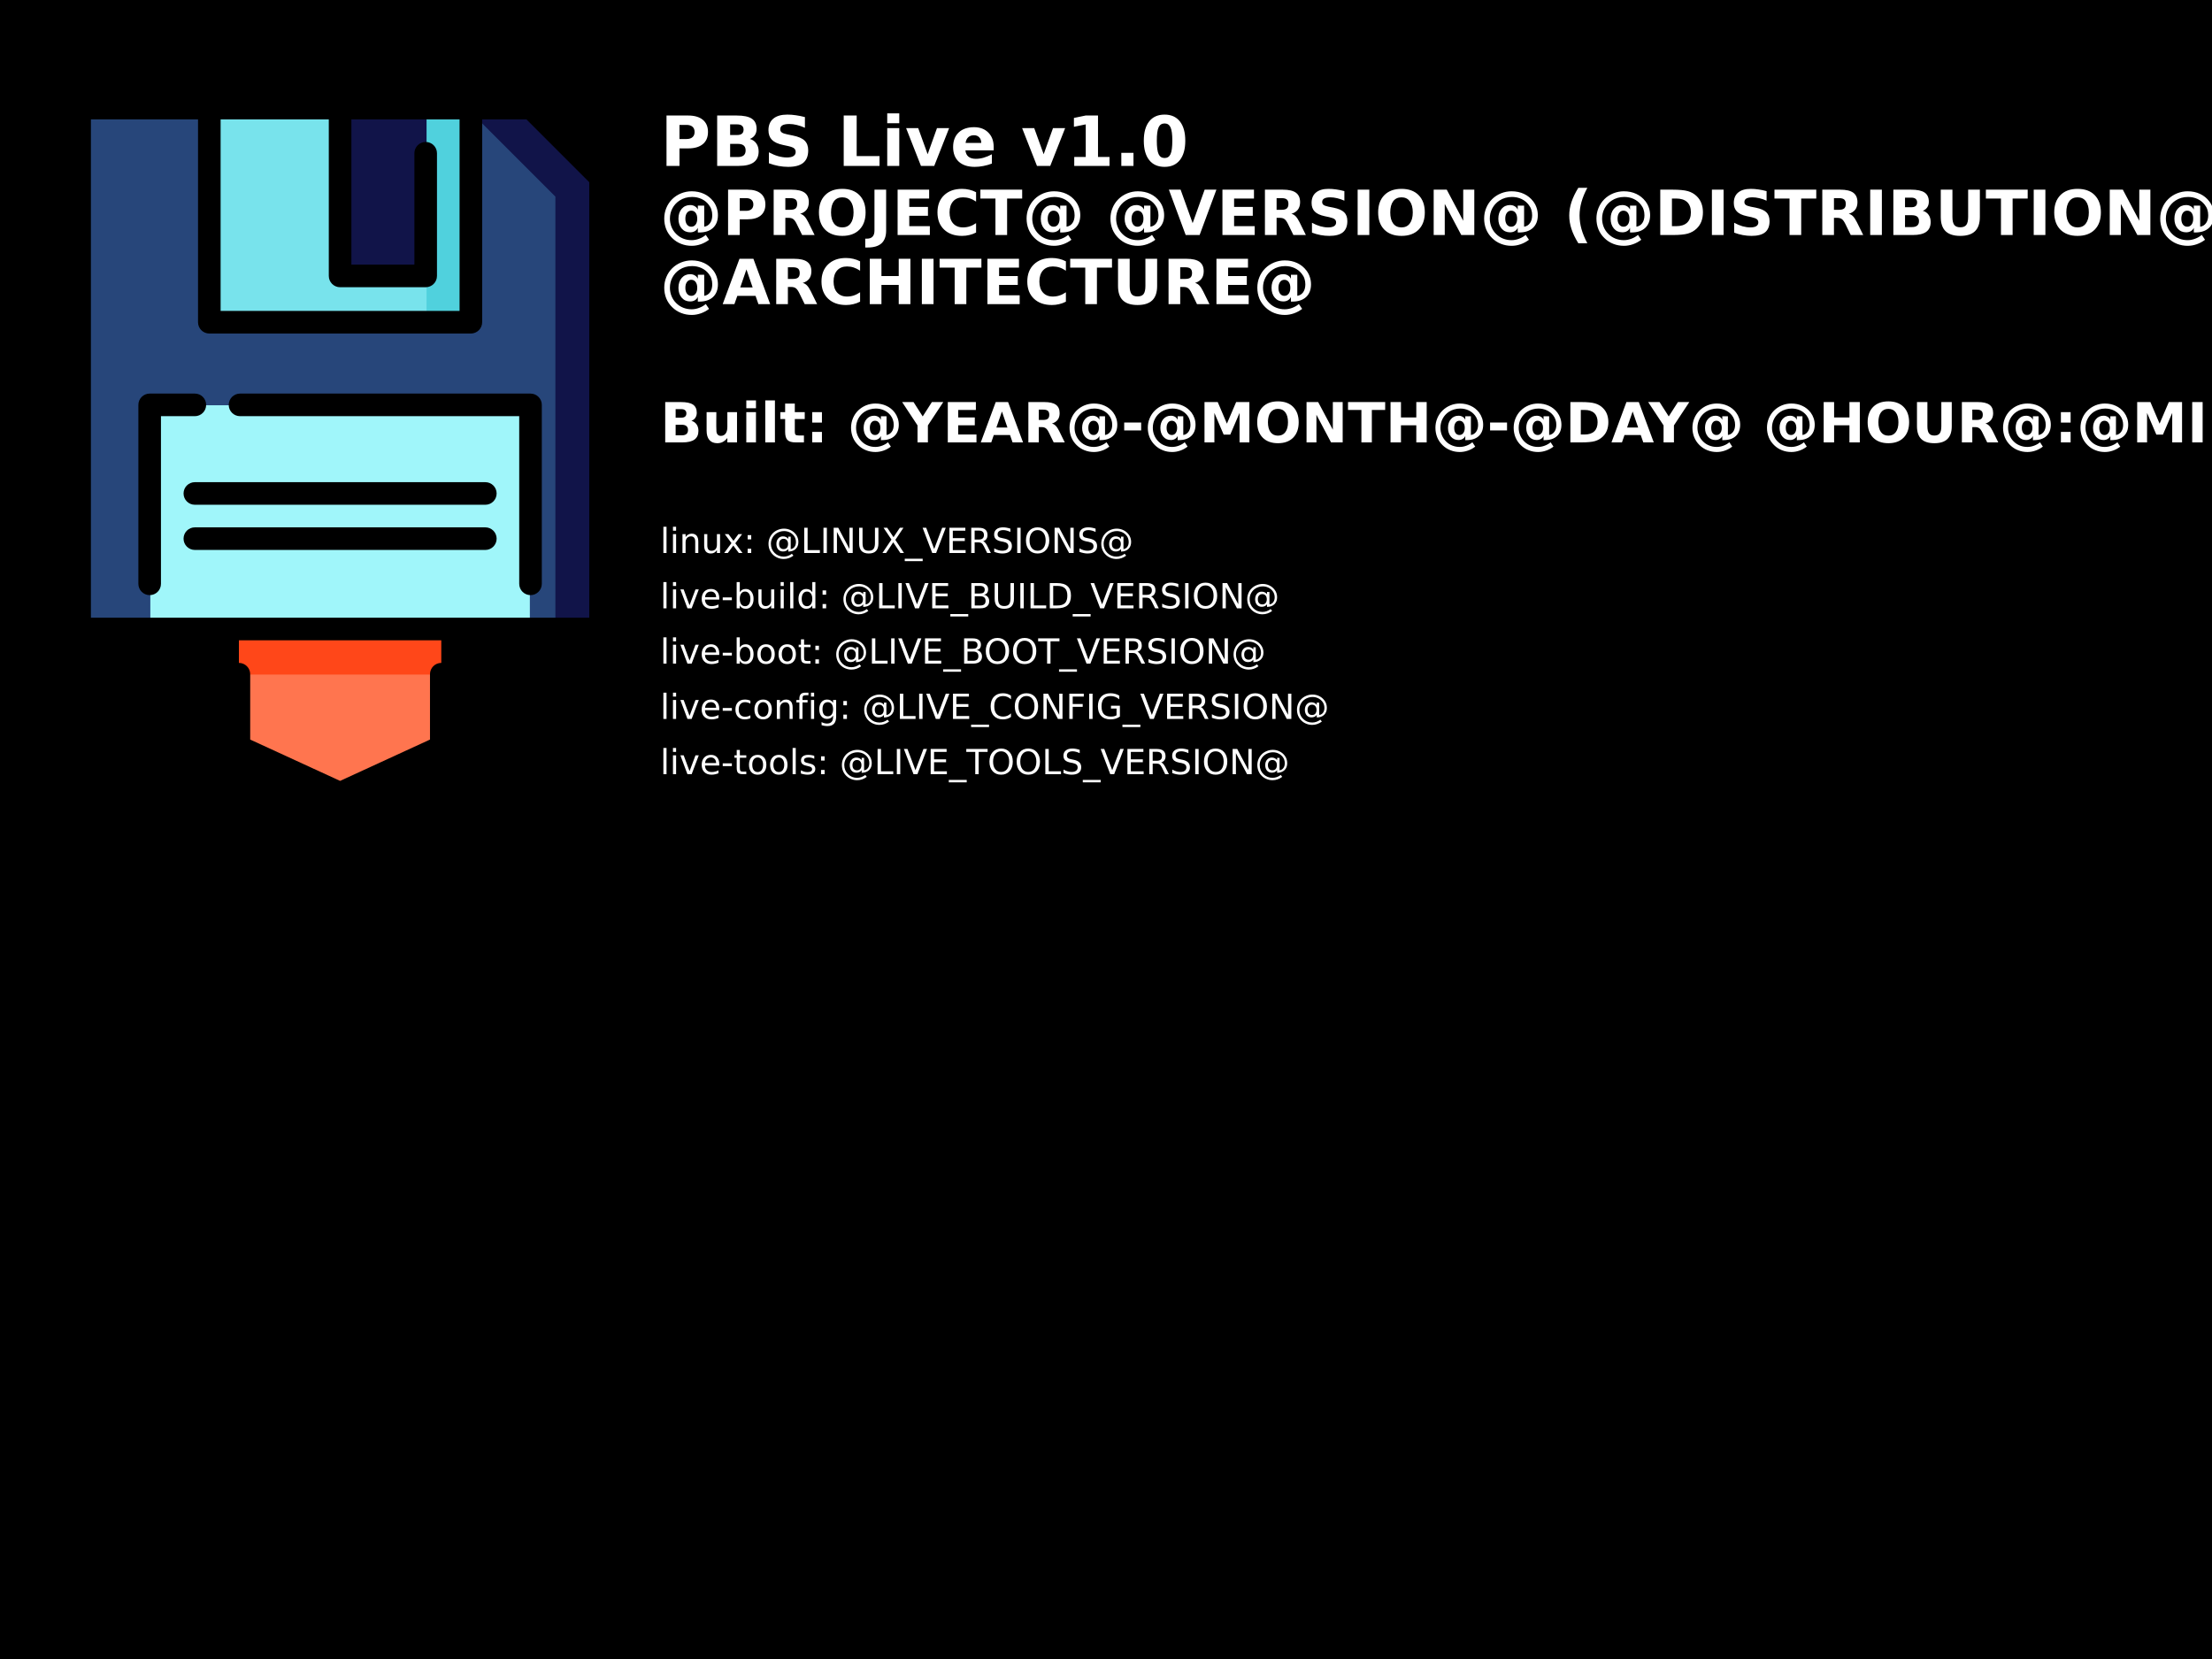
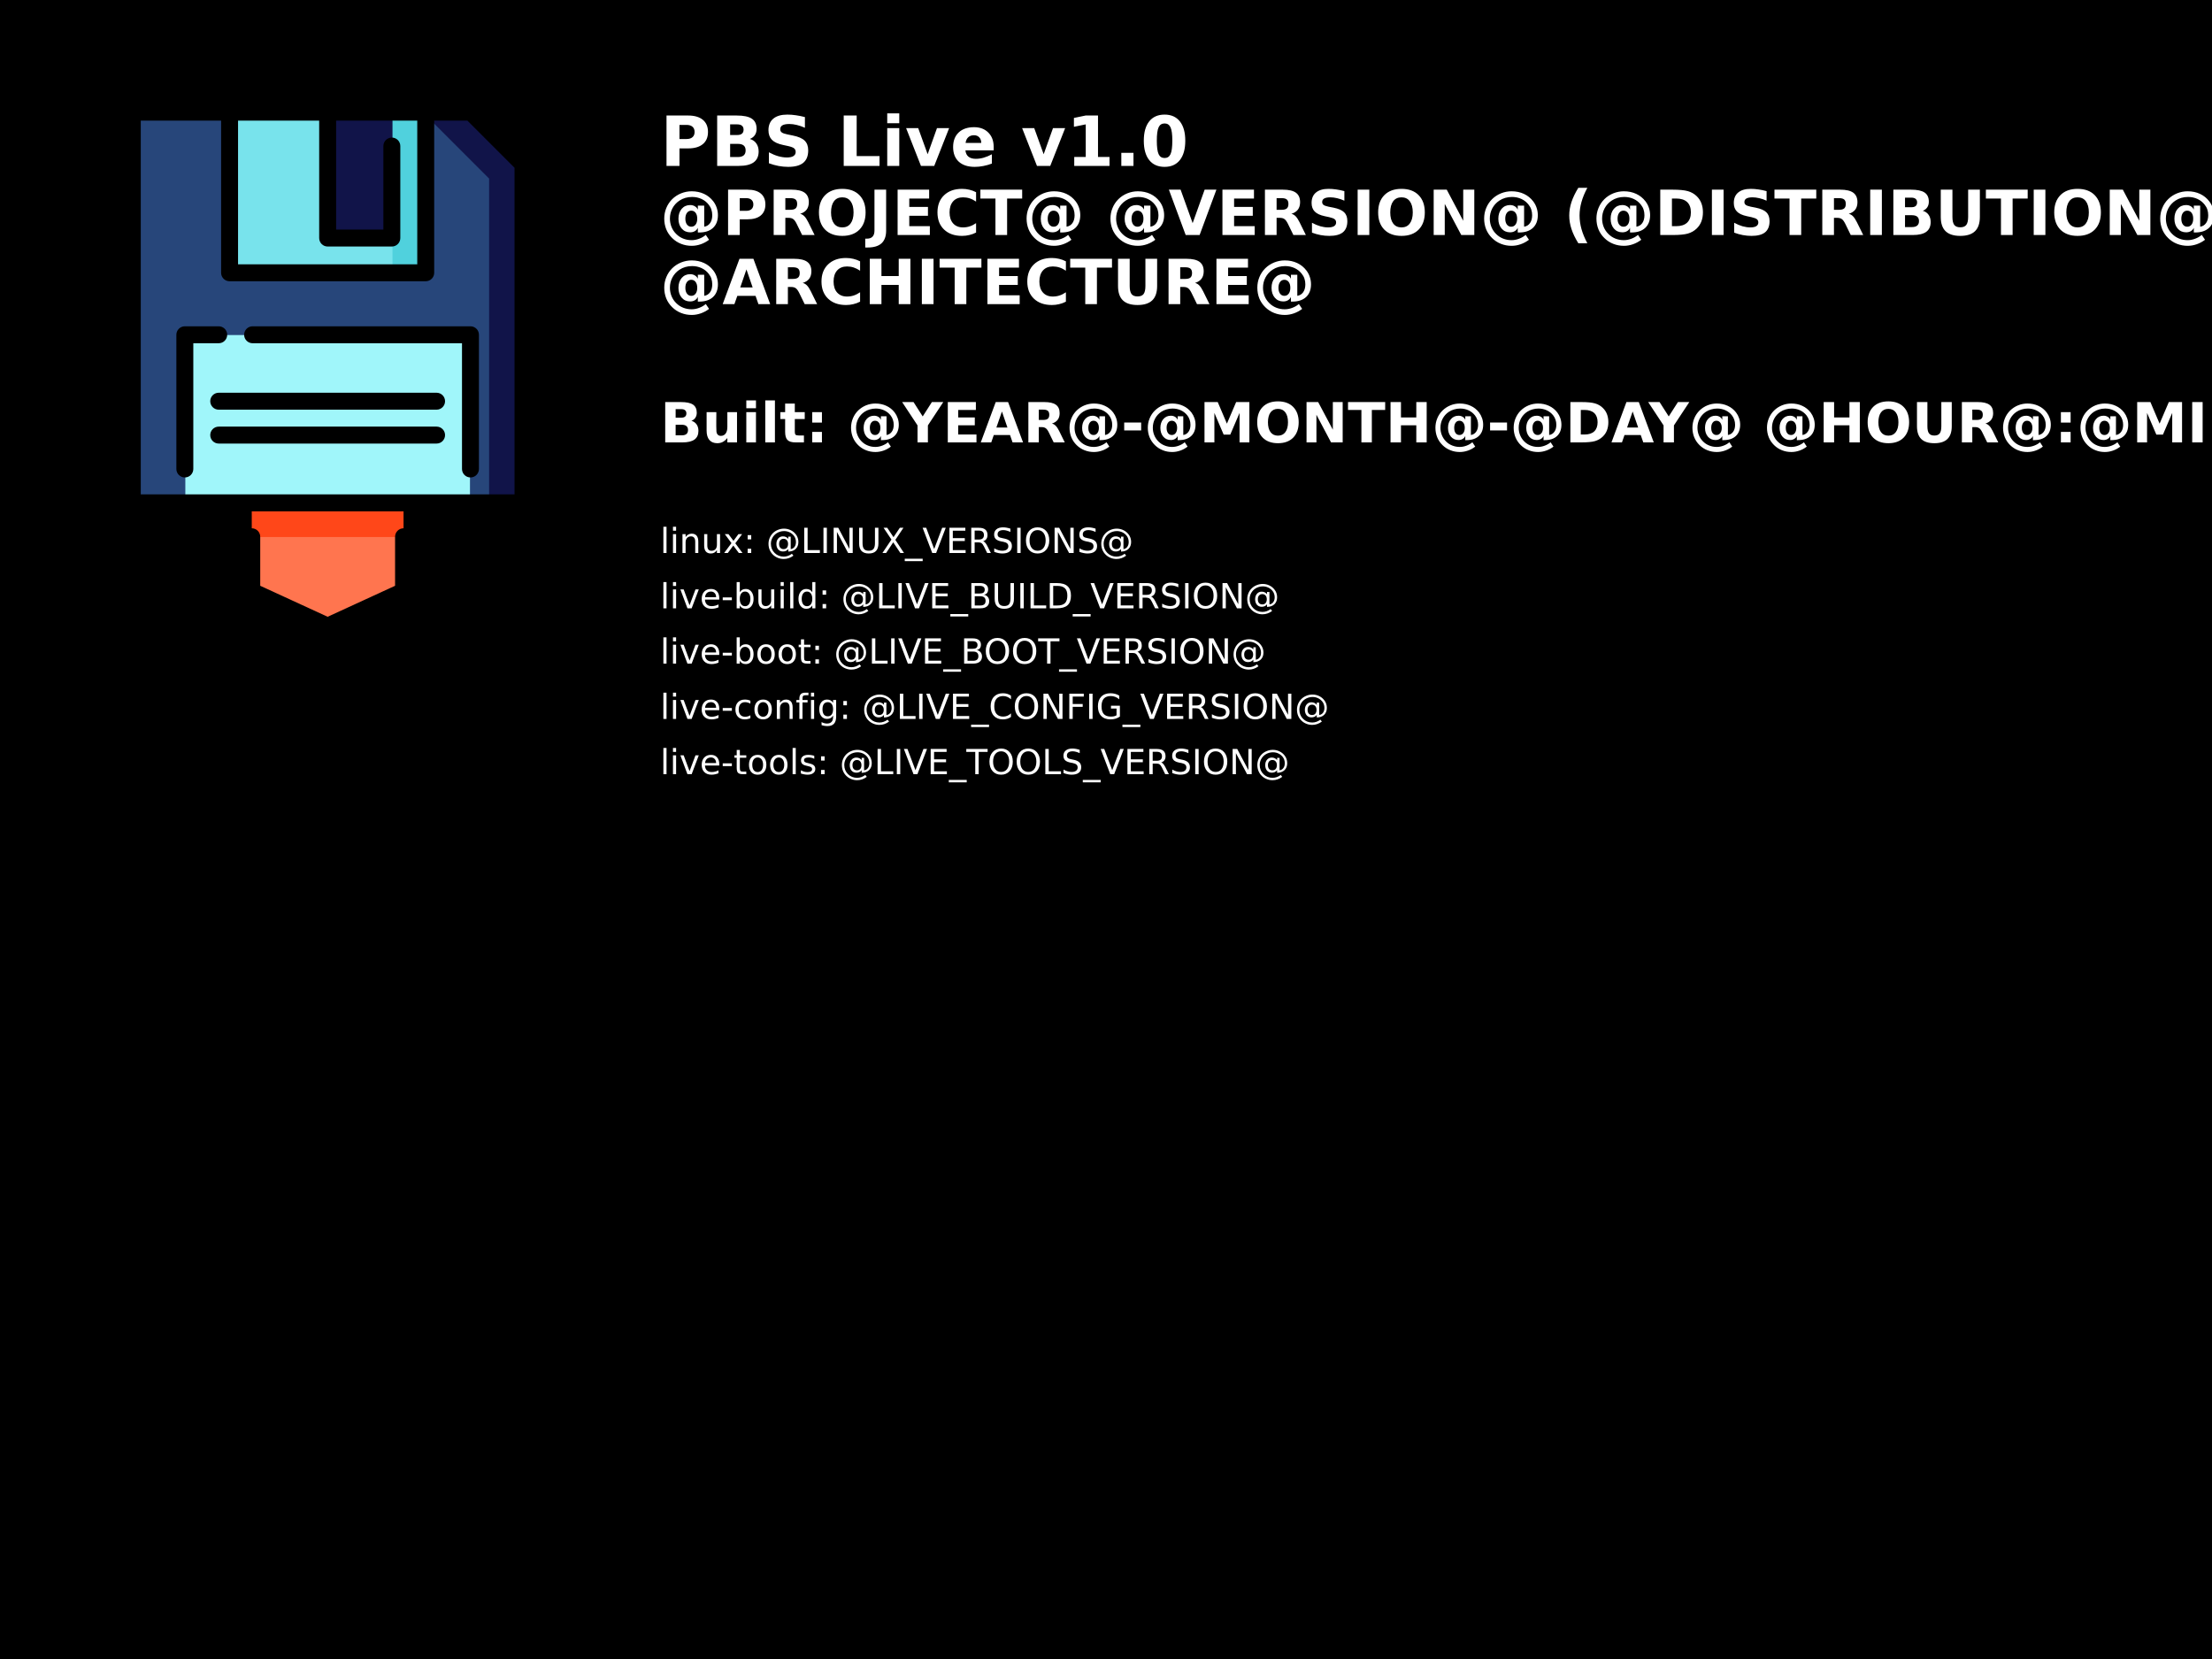
<svg xmlns="http://www.w3.org/2000/svg" xmlns:xlink="http://www.w3.org/1999/xlink" version="1.1" id="svg3320" height="480" width="640" style="zoom: 1;">
  <defs id="defs3322">
    <radialGradient xlink:href="#linearGradient2807" id="radialGradient2813" cx="15.492" cy="10.943" fx="15.492" fy="10.943" r="18.37" gradientTransform="matrix(1.402663,0,0,1.115648,-6.237984,0.0533075)" gradientUnits="userSpaceOnUse" />
    <radialGradient xlink:href="#linearGradient8543" id="radialGradient2798" gradientUnits="userSpaceOnUse" gradientTransform="matrix(0.101953,-0.04272301,0.09621296,0.229599,-48.67227,-64.24148)" cx="131.237" cy="424.157" fx="131.237" fy="424.157" r="35.935" />
    <radialGradient xlink:href="#linearGradient18284" id="radialGradient18290" cx="29.899" cy="45.674" fx="29.899" fy="45.674" r="30.366" gradientTransform="matrix(1,0,0,0.415385,0,26.70146)" gradientUnits="userSpaceOnUse" />
    <radialGradient xlink:href="#linearGradient8543" id="radialGradient13895" cx="340.359" cy="409.837" fx="340.359" fy="409.837" r="103.26" gradientTransform="matrix(0.105628,-0.04514018,0.06692574,0.156607,-46.01605,-24.35485)" gradientUnits="userSpaceOnUse" />
    <radialGradient xlink:href="#linearGradient11202" id="radialGradient11208" cx="424.992" cy="270.68" fx="424.992" fy="270.68" r="38.452" gradientTransform="matrix(0.08174351,0.01024998,-0.04335971,0.345793,6.123413,-84.50421)" gradientUnits="userSpaceOnUse" />
    <radialGradient xlink:href="#linearGradient8543" id="radialGradient10317" cx="293.82" cy="243.069" fx="293.82" fy="243.069" r="48.783" gradientTransform="matrix(0.272962,-0.071724,0.05616202,0.213737,-78.54657,-24.30491)" gradientUnits="userSpaceOnUse" />
    <radialGradient xlink:href="#linearGradient8543" id="radialGradient9434" cx="500.978" cy="286.469" fx="500.978" fy="286.469" r="40.975" gradientTransform="matrix(0.224796,0.01017229,-0.00975947,0.215674,-73.87964,-54.89804)" gradientUnits="userSpaceOnUse" />
    <radialGradient xlink:href="#linearGradient8543" id="radialGradient8549" cx="420.878" cy="685.991" fx="420.878" fy="685.991" r="235.886" gradientTransform="matrix(0.163532,-0.01065754,0.01078108,0.165425,-46.18187,-65.65506)" gradientUnits="userSpaceOnUse" />
    <radialGradient xlink:href="#linearGradient5012" id="radialGradient7666" gradientUnits="userSpaceOnUse" gradientTransform="matrix(0.136507,0,-4.484926e-5,0.07137743,-23.39816,12.31028)" cx="336.738" cy="-72.42" fx="336.738" fy="-72.42" r="297.213" />
    <linearGradient id="linearGradient5012">
      <stop style="stop-color:#fdf188;stop-opacity:1;" offset="0" id="stop5014" />
      <stop style="stop-color:#d3bc00;stop-opacity:1;" offset="1" id="stop5016" />
    </linearGradient>
    <linearGradient id="linearGradient8543">
      <stop style="stop-color:#fffef5;stop-opacity:0.941;" offset="0" id="stop8545" />
      <stop style="stop-color:#fce94f;stop-opacity:0;" offset="1" id="stop8547" />
    </linearGradient>
    <linearGradient id="linearGradient11202">
      <stop style="stop-color:#c4a000;stop-opacity:1;" offset="0" id="stop11204" />
      <stop style="stop-color:#c4a000;stop-opacity:0;" offset="1" id="stop11206" />
    </linearGradient>
    <linearGradient id="linearGradient18284">
      <stop style="stop-color:#000000;stop-opacity:1;" offset="0" id="stop18286" />
      <stop id="stop20913" offset="0.5" style="stop-color:#000000;stop-opacity:1;" />
      <stop id="stop19165" offset="1" style="stop-color:#000000;stop-opacity:0;" />
    </linearGradient>
    <linearGradient id="linearGradient2807">
      <stop style="stop-color:#ffffff;stop-opacity:1;" offset="0" id="stop2809" />
      <stop style="stop-color:#ffffff;stop-opacity:0;" offset="1" id="stop2811" />
    </linearGradient>
  </defs>
  <g transform="translate(0,-572)" id="layer1">
    <rect x="0px" style="fill:#000000;fill-opacity:1;stroke:none" height="480" y="572px" id="rect3328" width="640" />
    <text xml:space="preserve" style="font-style:normal;font-variant:normal;font-weight:bold;font-stretch:normal;line-height:0;font-family:'DejaVu Sans';-inkscape-font-specification:'DejaVu Sans Bold';text-align:start;letter-spacing:0px;word-spacing:0px;writing-mode:lr-tb;text-anchor:start;fill:#ffffff;fill-opacity:1;stroke:none" x="191" y="620" id="text3002">
      <tspan y="620" id="tspan3045" style="font-style:normal;font-weight:bold;font-size:20px;line-height:1;-inkscape-font-specification:'DejaVu Sans Bold'" x="191">PBS Live v1.0</tspan>
      <tspan y="640" id="tspan1" style="font-style:normal; font-weight:bold; font-size:18px; line-height:1; -inkscape-font-specification:'DejaVu Sans Bold';" x="191">@PROJECT@ @VERSION@ (@DISTRIBUTION@)</tspan>
      <tspan y="660" id="tspan3041" style="font-style:normal; font-weight:bold; font-size:18px; line-height:1; -inkscape-font-specification:'DejaVu Sans Bold';" x="191">@ARCHITECTURE@</tspan>
      <tspan y="680" id="tspan3037" style="font-style:normal;font-weight:bold;font-size:20px;line-height:1;-inkscape-font-specification:'DejaVu Sans Bold'" x="191" />
      <tspan y="700" id="tspan3039" style="font-style:normal;font-weight:bold;font-size:16px;line-height:1.2;-inkscape-font-specification:'DejaVu Sans Bold'" x="191">Built: @YEAR@-@MONTH@-@DAY@ @HOUR@:@MINUTE@:@SECOND@ @TIMEZONE@</tspan>
      <tspan y="716" id="tspan3098" style="font-style:normal;font-weight:bold;font-size:10px;line-height:1.2;-inkscape-font-specification:'DejaVu Sans Bold'" x="191" />
      <tspan y="732" id="tspan3102" style="font-style:normal;font-weight:normal;font-size:10px;line-height:1.2;-inkscape-font-specification:'DejaVu Sans'" x="191">linux: @LINUX_VERSIONS@</tspan>
      <tspan y="748" id="tspan3076" style="font-style:normal;font-weight:normal;font-size:10px;line-height:1.2;-inkscape-font-specification:'DejaVu Sans'" x="191">live-build: @LIVE_BUILD_VERSION@</tspan>
      <tspan y="764" id="tspan3068" style="font-style:normal;font-weight:normal;font-size:10px;line-height:1.2;-inkscape-font-specification:'DejaVu Sans'" x="191">live-boot: @LIVE_BOOT_VERSION@</tspan>
      <tspan y="780" id="tspan3070" style="font-style:normal;font-weight:normal;font-size:10px;line-height:1.2;-inkscape-font-specification:'DejaVu Sans'" x="191">live-config: @LIVE_CONFIG_VERSION@</tspan>
      <tspan y="796" id="tspan3012" style="font-style:normal;font-weight:normal;font-size:10px;line-height:1.2;-inkscape-font-specification:'DejaVu Sans'" x="191">live-tools: @LIVE_TOOLS_VERSION@</tspan>
    </text>
  </g>
-   <g id="g1" transform="scale(0.4 0.4) translate(-10 70)">
+   <g id="g1" transform="scale(0.3 0.3) translate(60 100)">
    <polygon style="fill:#FF4719;" points="329.194,359.108 329.194,417.934 255.999,450.614 182.805,417.934 182.805,359.108" />
    <polygon style="fill:#111449;" points="394.163,8.443 347.942,8.443 411.724,385.253 444.405,385.253 444.405,58.684" />
    <polygon style="fill:#27467A;" points="347.942,8.443 255.999,41.123 164.052,8.443 67.594,8.443 67.594,385.253 132.956,385.253 255.999,341.678 379.043,385.253 411.724,385.253 411.724,72.225" />
    <rect x="118.74" y="223.134" style="fill:#A0F6FA;" width="274.519" height="162.119" />
    <polygon style="fill:#FF754F;" points="329.194,417.934 329.194,470.463 255.999,504.102 182.805,470.463 182.805,417.934" />
    <polygon style="fill:#50D1DD;" points="350.131,8.443 350.131,163.35 318.54,163.35 285.859,85.896 318.54,8.443" />
    <polygon style="fill:#78E3EC;" points="318.534,129.86 255.999,8.443 161.868,8.443 161.868,163.35 318.54,163.35" />
    <rect x="255.999" y="8.443" style="fill:#111449;" width="62.54" height="121.42" />
-     <path d="M159.112,222.859 c0,-4.513 -3.657,-8.17 -8.17,-8.17 h-32.681 c-4.513,0 -8.17,3.657 -8.17,8.17 V352.3 c0,4.513 3.657,8.17 8.17,8.17 c4.513,0 8.17,-3.657 8.17,-8.17 V231.03 h24.511 C155.454,231.03 159.112,227.373 159.112,222.859 " />
-     <path d="M175.452,222.859 c0,4.513 3.657,8.17 8.17,8.17 h201.946 V352.3 c0,4.513 3.658,8.17 8.17,8.17 c4.513,0 8.17,-3.657 8.17,-8.17 v-129.44 c0,-4.513 -3.657,-8.17 -8.17,-8.17 H183.622 C179.109,214.689 175.452,218.347 175.452,222.859 " />
-     <path d="M450.183,52.638 L399.941,2.393 C398.408,0.861 396.33,0 394.163,0 H67.594 c-4.513,0 -8.17,3.657 -8.17,8.17 v376.81 c0,4.513 3.657,8.17 8.17,8.17 h376.81 c4.513,0 8.17,-3.657 8.17,-8.17 V58.415 C452.575,56.248 451.714,54.171 450.183,52.638 M169.58,16.34 h78.249 v113.247 c0,4.513 3.657,8.17 8.17,8.17 h61.908 c4.513,0 8.17,-3.657 8.17,-8.17 V40.851 c0,-4.513 -3.657,-8.17 -8.17,-8.17 c-4.513,0 -8.17,3.657 -8.17,8.17 v80.566 H264.17 V16.34 h78.249 v138.571 H169.58 V16.34 M436.234,376.81 H75.765 V16.34 h77.475 v146.741 c0,4.513 3.657,8.17 8.17,8.17 h189.179 c4.513,0 8.17,-3.657 8.17,-8.17 V16.34 h32.02 l45.456,45.458 V376.81 " />
-     <path d="M361.058,311.448 H150.941 c-4.513,0 -8.17,3.657 -8.17,8.17 c0,4.513 3.657,8.17 8.17,8.17 h210.116 c4.513,0 8.17,-3.657 8.17,-8.17 C369.228,315.107 365.571,311.448 361.058,311.448 " />
-     <path d="M361.058,278.768 H150.941 c-4.513,0 -8.17,3.657 -8.17,8.17 c0,4.513 3.657,8.17 8.17,8.17 h210.116 c4.513,0 8.17,-3.657 8.17,-8.17 C369.228,282.426 365.571,278.768 361.058,278.768 " />
-     <path d="M352.137,450.653 l-14.772,6.789 l-0.001,-39.78 c0,-4.513 -3.658,-8.17 -8.17,-8.17 c-4.512,0 -8.17,3.658 -8.17,8.17 l0.001,47.29 l-65.025,29.887 l-65.025,-29.887 v-47.29 c0,-4.513 -3.657,-8.17 -8.17,-8.17 c-4.513,0 -8.17,3.657 -8.17,8.17 v39.78 l-14.772,-6.789 c-4.099,-1.886 -8.95,-0.087 -10.835,4.012 c-1.885,4.1 -0.088,8.951 4.012,10.835 l99.549,45.753 c1.083,0.498 2.247,0.746 3.412,0.746 s2.329,-0.248 3.412,-0.746 l99.549,-45.753 c4.1,-1.885 5.897,-6.736 4.012,-10.835 C361.088,450.565 356.238,448.767 352.137,450.653 " />
+     <path d="M159.112,222.859 c0,-4.513 -3.657,-8.17 -8.17,-8.17 h-32.681 c-4.513,0 -8.17,3.657 -8.17,8.17 V352.3 c0,4.513 3.657,8.17 8.17,8.17 c4.513,0 8.17,-3.657 8.17,-8.17 V231.03 h24.511 C155.454,231.03 159.112,227.373 159.112,222.859" />
+     <path d="M175.452,222.859 c0,4.513 3.657,8.17 8.17,8.17 h201.946 V352.3 c0,4.513 3.658,8.17 8.17,8.17 c4.513,0 8.17,-3.657 8.17,-8.17 v-129.44 c0,-4.513 -3.657,-8.17 -8.17,-8.17 H183.622 C179.109,214.689 175.452,218.347 175.452,222.859" />
+     <path d="M450.183,52.638 L399.941,2.393 C398.408,0.861 396.33,0 394.163,0 H67.594 c-4.513,0 -8.17,3.657 -8.17,8.17 v376.81 c0,4.513 3.657,8.17 8.17,8.17 h376.81 c4.513,0 8.17,-3.657 8.17,-8.17 V58.415 C452.575,56.248 451.714,54.171 450.183,52.638 M169.58,16.34 h78.249 v113.247 c0,4.513 3.657,8.17 8.17,8.17 h61.908 c4.513,0 8.17,-3.657 8.17,-8.17 V40.851 c0,-4.513 -3.657,-8.17 -8.17,-8.17 c-4.513,0 -8.17,3.657 -8.17,8.17 v80.566 H264.17 V16.34 h78.249 v138.571 H169.58 V16.34 M436.234,376.81 H75.765 V16.34 h77.475 v146.741 c0,4.513 3.657,8.17 8.17,8.17 h189.179 c4.513,0 8.17,-3.657 8.17,-8.17 V16.34 h32.02 l45.456,45.458 V376.81" />
+     <path d="M361.058,311.448 H150.941 c-4.513,0 -8.17,3.657 -8.17,8.17 c0,4.513 3.657,8.17 8.17,8.17 h210.116 c4.513,0 8.17,-3.657 8.17,-8.17 C369.228,315.107 365.571,311.448 361.058,311.448" />
+     <path d="M361.058,278.768 H150.941 c-4.513,0 -8.17,3.657 -8.17,8.17 c0,4.513 3.657,8.17 8.17,8.17 h210.116 c4.513,0 8.17,-3.657 8.17,-8.17 C369.228,282.426 365.571,278.768 361.058,278.768" />
+     <path d="M352.137,450.653 l-14.772,6.789 l-0.001,-39.78 c0,-4.513 -3.658,-8.17 -8.17,-8.17 c-4.512,0 -8.17,3.658 -8.17,8.17 l0.001,47.29 l-65.025,29.887 l-65.025,-29.887 v-47.29 c0,-4.513 -3.657,-8.17 -8.17,-8.17 c-4.513,0 -8.17,3.657 -8.17,8.17 v39.78 l-14.772,-6.789 c-4.099,-1.886 -8.95,-0.087 -10.835,4.012 c-1.885,4.1 -0.088,8.951 4.012,10.835 l99.549,45.753 c1.083,0.498 2.247,0.746 3.412,0.746 s2.329,-0.248 3.412,-0.746 l99.549,-45.753 c4.1,-1.885 5.897,-6.736 4.012,-10.835 C361.088,450.565 356.238,448.767 352.137,450.653" />
  </g>
</svg>
